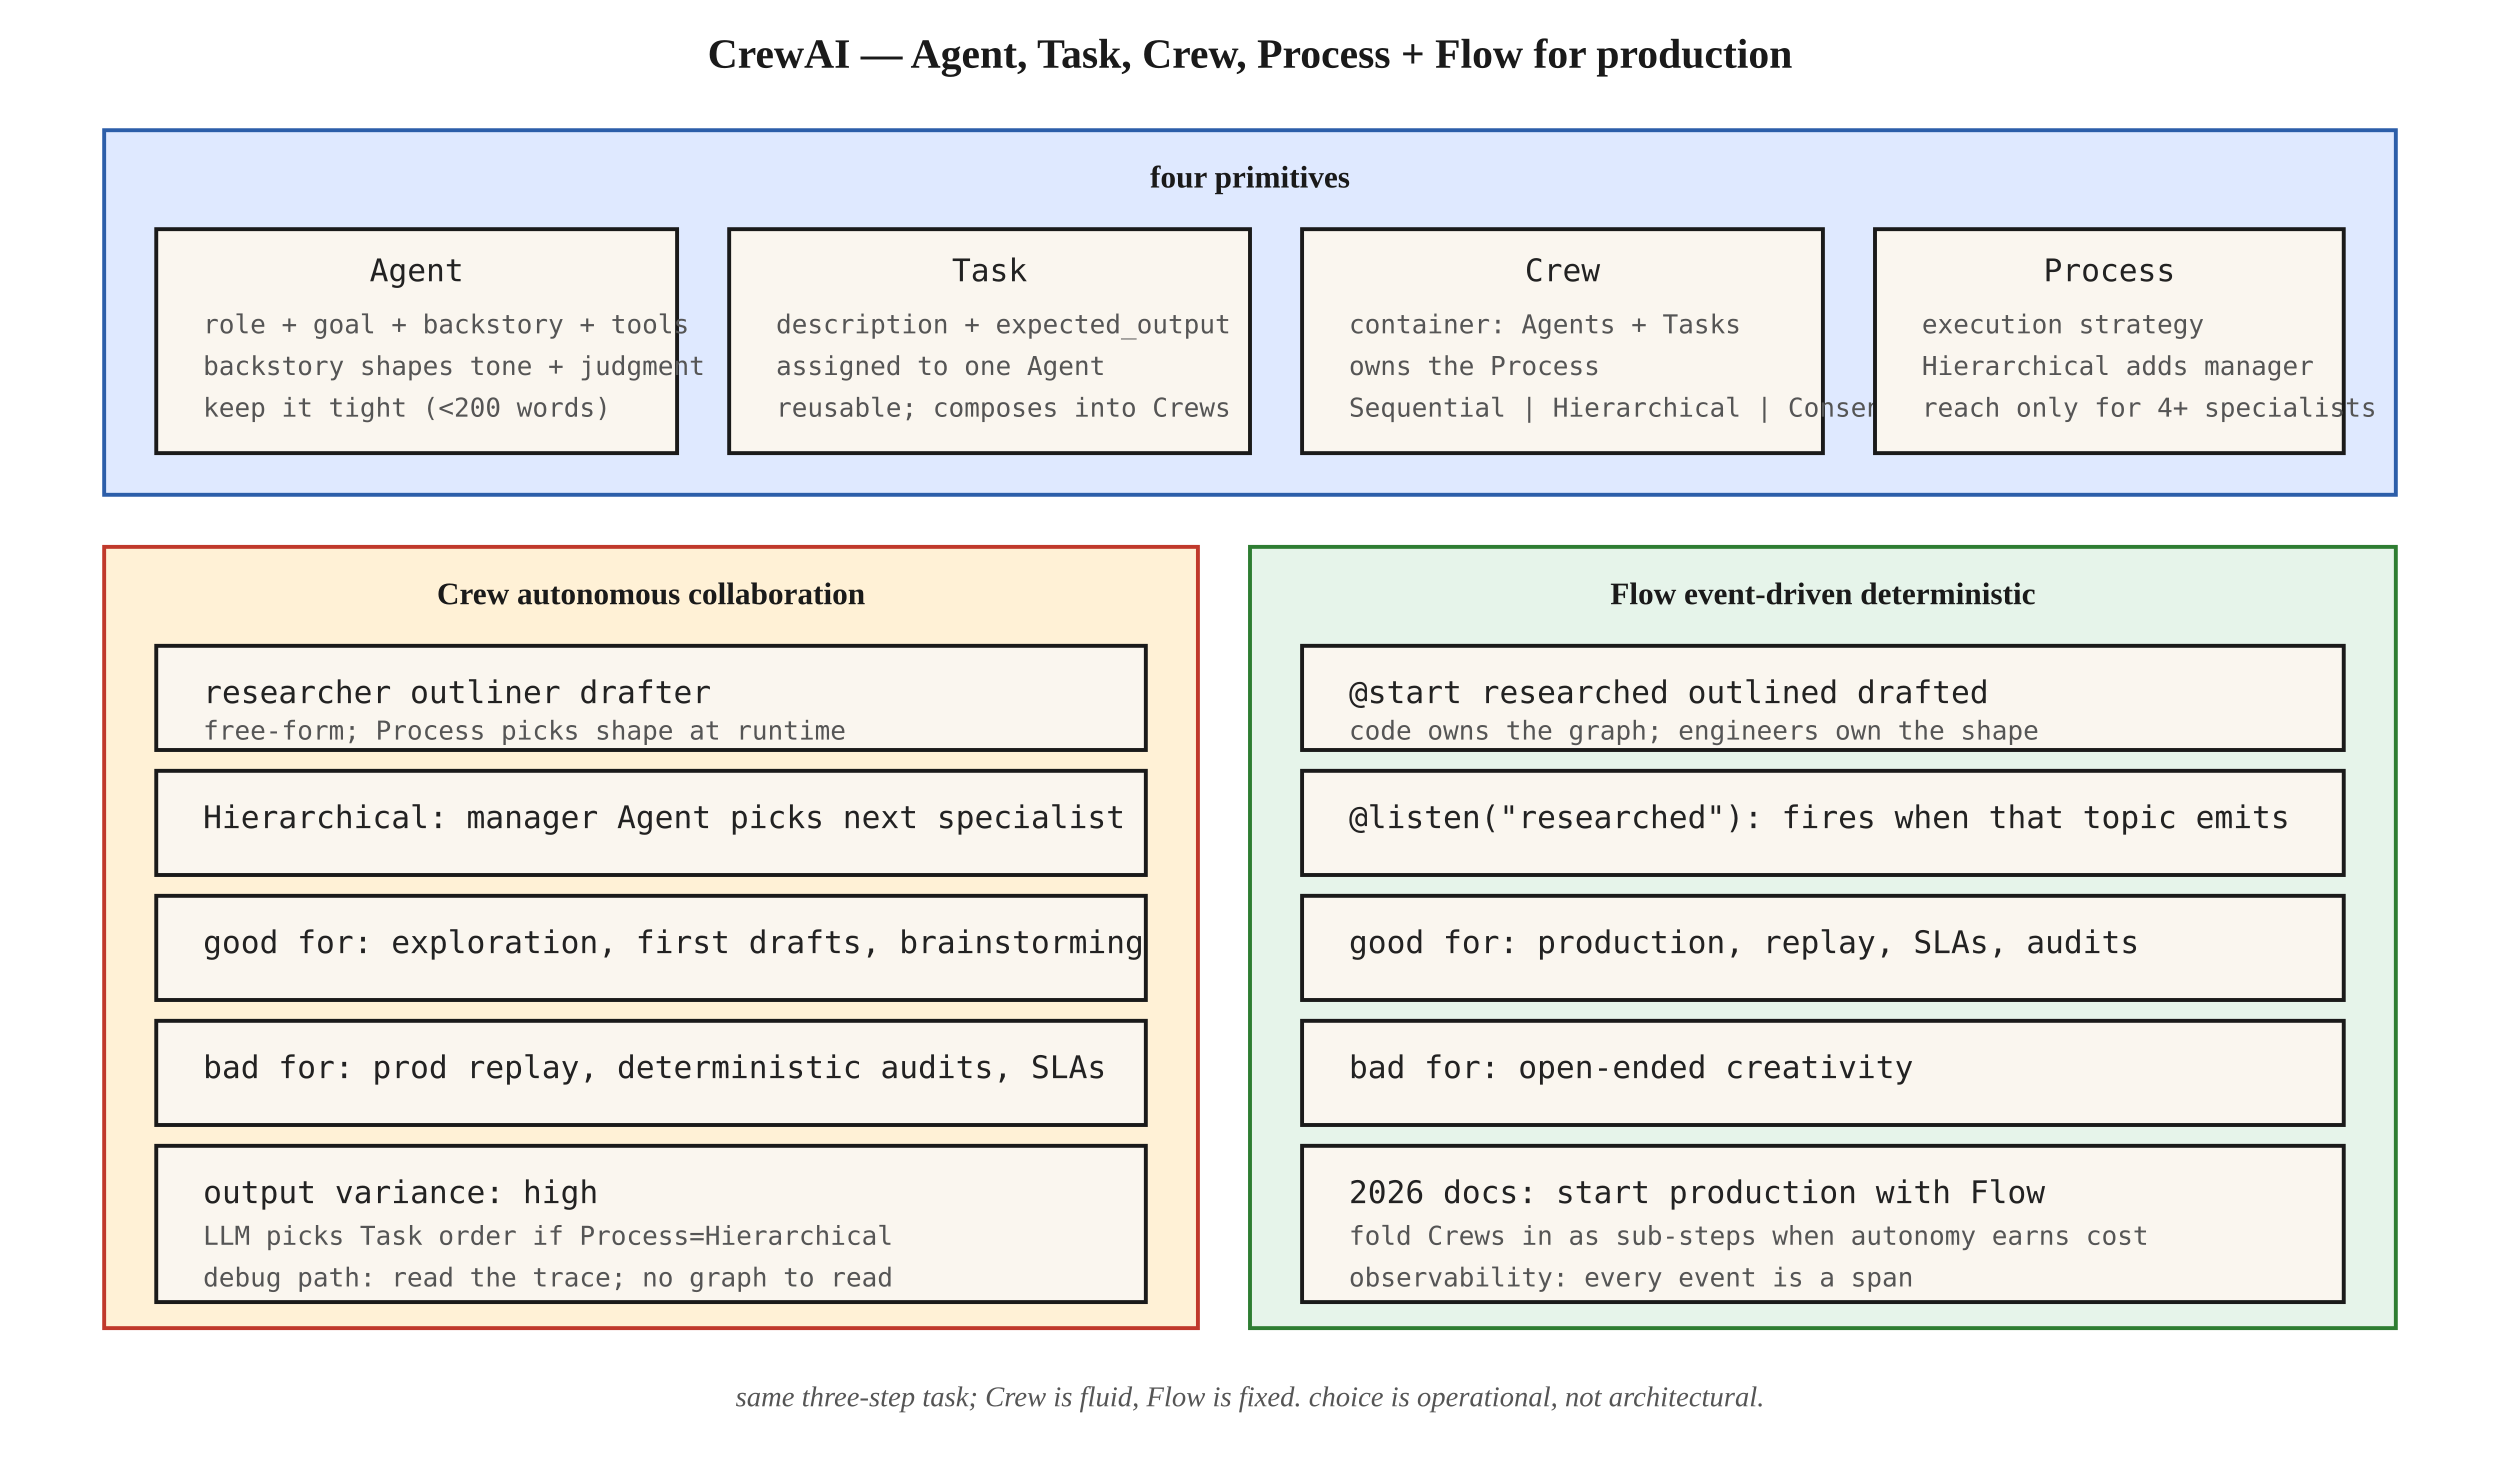
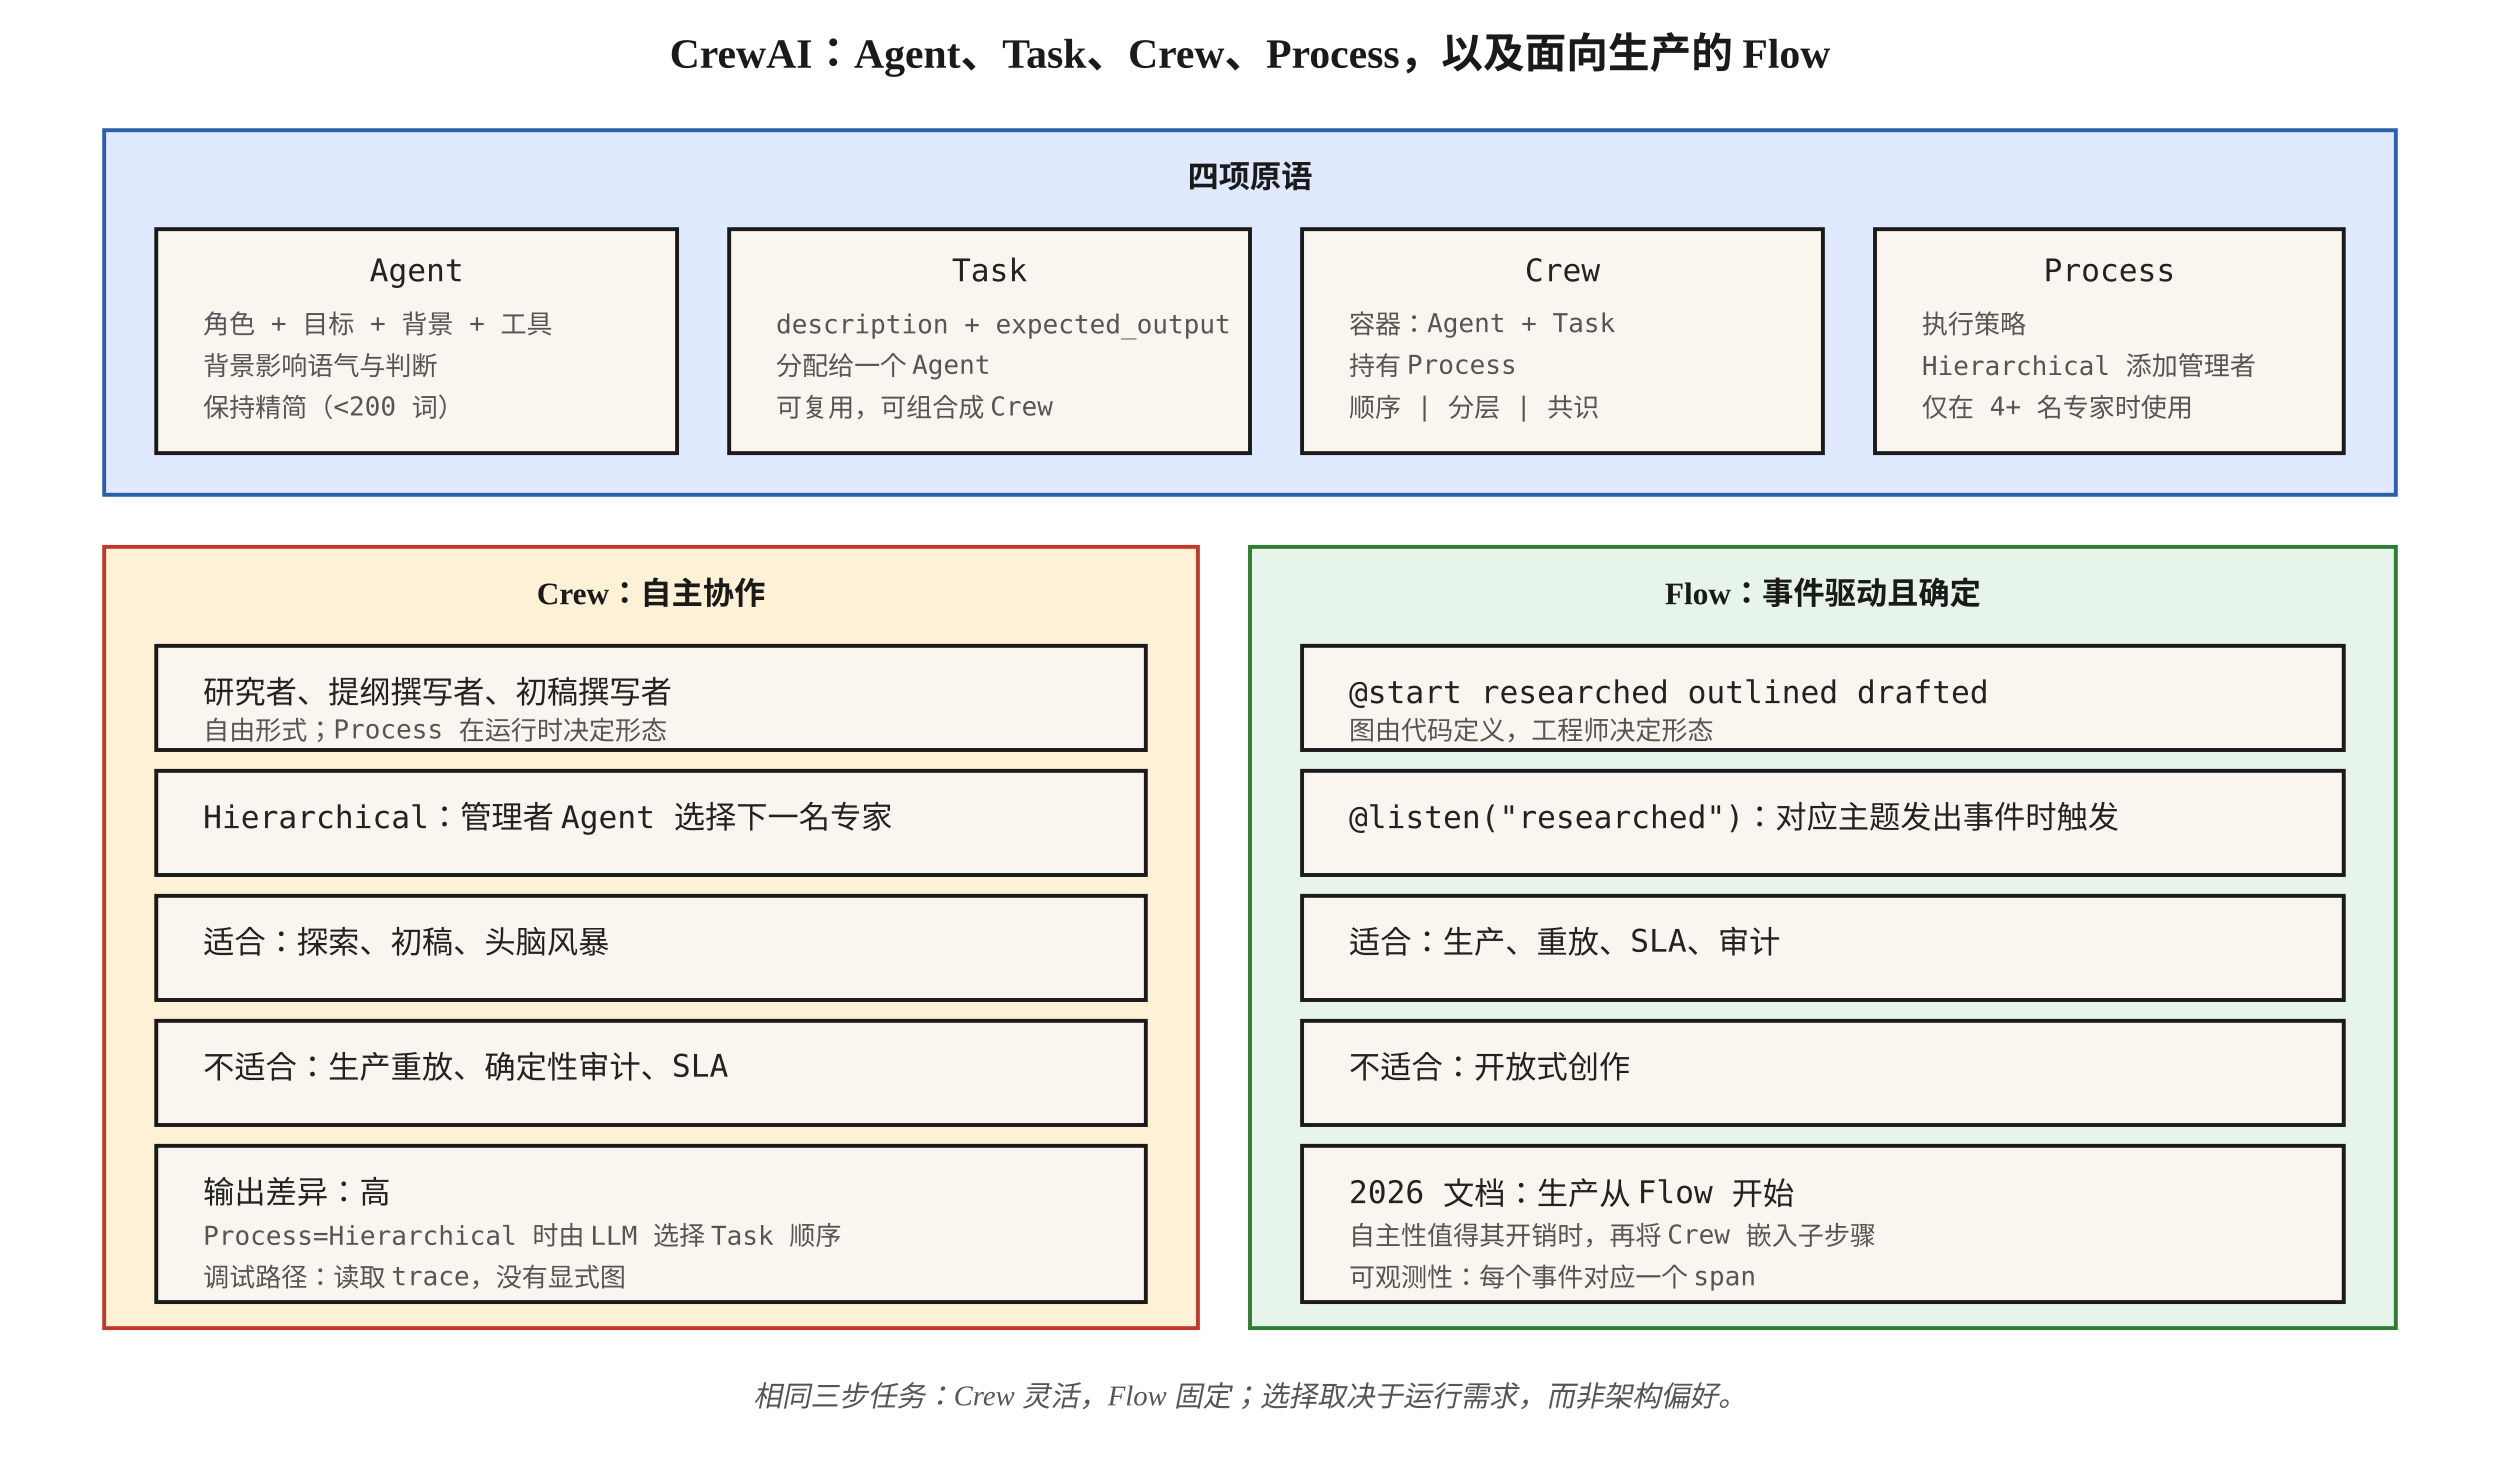
<svg xmlns="http://www.w3.org/2000/svg" viewBox="0 0 960 560" font-family="Georgia, 'Times New Roman', serif">
  <defs>
    <marker id="arrow" viewBox="0 0 10 10" refX="9" refY="5" markerWidth="6" markerHeight="6" orient="auto">
      <path d="M0,0 L10,5 L0,10 z" fill="#1a1a1a" />
    </marker>
    <style>
      .box { fill: #faf6ef; stroke: #1a1a1a; stroke-width: 1.5; }
      .crew { fill: #fff1d6; stroke: #c0392b; stroke-width: 1.5; }
      .flow { fill: #e6f4ea; stroke: #2e7d32; stroke-width: 1.5; }
      .primitive { fill: #dfe9ff; stroke: #2c5ea9; stroke-width: 1.5; }
      .step { font-size: 12px; font-family: 'Menlo', monospace; fill: #222; }
      .small { font-size: 10px; font-family: 'Menlo', monospace; fill: #555; }
      .caption { font-size: 11px; fill: #555; font-style: italic; }
      .title { font-size: 16px; font-weight: 700; fill: #1a1a1a; }
      .head { font-size: 12px; font-weight: 700; fill: #1a1a1a; }
    </style>
  </defs>
-   <text x="480" y="26" text-anchor="middle" class="title">CrewAI — Agent, Task, Crew, Process + Flow for production</text>
+   <text x="480" y="26" text-anchor="middle" class="title">CrewAI：Agent、Task、Crew、Process，以及面向生产的 Flow</text>
  <rect x="40" y="50" width="880" height="140" class="primitive" />
-   <text x="480" y="72" text-anchor="middle" class="head">four primitives</text>
+   <text x="480" y="72" text-anchor="middle" class="head">四项原语</text>
  <rect x="60" y="88" width="200" height="86" class="box" />
  <text x="160" y="108" text-anchor="middle" class="step">Agent</text>
-   <text x="78" y="128" class="small">role + goal + backstory + tools</text>
-   <text x="78" y="144" class="small">backstory shapes tone + judgment</text>
-   <text x="78" y="160" class="small">keep it tight (&lt;200 words)</text>
+   <text x="78" y="128" class="small">角色 + 目标 + 背景 + 工具</text>
+   <text x="78" y="144" class="small">背景影响语气与判断</text>
+   <text x="78" y="160" class="small">保持精简（&lt;200 词）</text>
  <rect x="280" y="88" width="200" height="86" class="box" />
  <text x="380" y="108" text-anchor="middle" class="step">Task</text>
  <text x="298" y="128" class="small">description + expected_output</text>
-   <text x="298" y="144" class="small">assigned to one Agent</text>
-   <text x="298" y="160" class="small">reusable; composes into Crews</text>
+   <text x="298" y="144" class="small">分配给一个 Agent</text>
+   <text x="298" y="160" class="small">可复用，可组合成 Crew</text>
  <rect x="500" y="88" width="200" height="86" class="box" />
  <text x="600" y="108" text-anchor="middle" class="step">Crew</text>
-   <text x="518" y="128" class="small">container: Agents + Tasks</text>
-   <text x="518" y="144" class="small">owns the Process</text>
-   <text x="518" y="160" class="small">Sequential | Hierarchical | Consensual</text>
+   <text x="518" y="128" class="small">容器：Agent + Task</text>
+   <text x="518" y="144" class="small">持有 Process</text>
+   <text x="518" y="160" class="small">顺序 | 分层 | 共识</text>
  <rect x="720" y="88" width="180" height="86" class="box" />
  <text x="810" y="108" text-anchor="middle" class="step">Process</text>
-   <text x="738" y="128" class="small">execution strategy</text>
-   <text x="738" y="144" class="small">Hierarchical adds manager</text>
-   <text x="738" y="160" class="small">reach only for 4+ specialists</text>
+   <text x="738" y="128" class="small">执行策略</text>
+   <text x="738" y="144" class="small">Hierarchical 添加管理者</text>
+   <text x="738" y="160" class="small">仅在 4+ 名专家时使用</text>
  <rect x="40" y="210" width="420" height="300" class="crew" />
-   <text x="250" y="232" text-anchor="middle" class="head">Crew  autonomous collaboration</text>
+   <text x="250" y="232" text-anchor="middle" class="head">Crew：自主协作</text>
  <rect x="60" y="248" width="380" height="40" class="box" />
-   <text x="78" y="270" class="step">researcher  outliner  drafter</text>
-   <text x="78" y="284" class="small">free-form; Process picks shape at runtime</text>
+   <text x="78" y="270" class="step">研究者、提纲撰写者、初稿撰写者</text>
+   <text x="78" y="284" class="small">自由形式；Process 在运行时决定形态</text>
  <rect x="60" y="296" width="380" height="40" class="box" />
-   <text x="78" y="318" class="step">Hierarchical: manager Agent picks next specialist</text>
+   <text x="78" y="318" class="step">Hierarchical：管理者 Agent 选择下一名专家</text>
  <rect x="60" y="344" width="380" height="40" class="box" />
-   <text x="78" y="366" class="step">good for: exploration, first drafts, brainstorming</text>
+   <text x="78" y="366" class="step">适合：探索、初稿、头脑风暴</text>
  <rect x="60" y="392" width="380" height="40" class="box" />
-   <text x="78" y="414" class="step">bad for: prod replay, deterministic audits, SLAs</text>
+   <text x="78" y="414" class="step">不适合：生产重放、确定性审计、SLA</text>
  <rect x="60" y="440" width="380" height="60" class="box" />
-   <text x="78" y="462" class="step">output variance: high</text>
-   <text x="78" y="478" class="small">LLM picks Task order if Process=Hierarchical</text>
-   <text x="78" y="494" class="small">debug path: read the trace; no graph to read</text>
+   <text x="78" y="462" class="step">输出差异：高</text>
+   <text x="78" y="478" class="small">Process=Hierarchical 时由 LLM 选择 Task 顺序</text>
+   <text x="78" y="494" class="small">调试路径：读取 trace，没有显式图</text>
  <rect x="480" y="210" width="440" height="300" class="flow" />
-   <text x="700" y="232" text-anchor="middle" class="head">Flow  event-driven deterministic</text>
+   <text x="700" y="232" text-anchor="middle" class="head">Flow：事件驱动且确定</text>
  <rect x="500" y="248" width="400" height="40" class="box" />
  <text x="518" y="270" class="step">@start  researched  outlined  drafted</text>
-   <text x="518" y="284" class="small">code owns the graph; engineers own the shape</text>
+   <text x="518" y="284" class="small">图由代码定义，工程师决定形态</text>
  <rect x="500" y="296" width="400" height="40" class="box" />
-   <text x="518" y="318" class="step">@listen("researched"): fires when that topic emits</text>
+   <text x="518" y="318" class="step">@listen("researched")：对应主题发出事件时触发</text>
  <rect x="500" y="344" width="400" height="40" class="box" />
-   <text x="518" y="366" class="step">good for: production, replay, SLAs, audits</text>
+   <text x="518" y="366" class="step">适合：生产、重放、SLA、审计</text>
  <rect x="500" y="392" width="400" height="40" class="box" />
-   <text x="518" y="414" class="step">bad for: open-ended creativity</text>
+   <text x="518" y="414" class="step">不适合：开放式创作</text>
  <rect x="500" y="440" width="400" height="60" class="box" />
-   <text x="518" y="462" class="step">2026 docs: start production with Flow</text>
-   <text x="518" y="478" class="small">fold Crews in as sub-steps when autonomy earns cost</text>
-   <text x="518" y="494" class="small">observability: every event is a span</text>
-   <text x="480" y="540" text-anchor="middle" class="caption">same three-step task; Crew is fluid, Flow is fixed. choice is operational, not architectural.</text>
+   <text x="518" y="462" class="step">2026 文档：生产从 Flow 开始</text>
+   <text x="518" y="478" class="small">自主性值得其开销时，再将 Crew 嵌入子步骤</text>
+   <text x="518" y="494" class="small">可观测性：每个事件对应一个 span</text>
+   <text x="480" y="540" text-anchor="middle" class="caption">相同三步任务：Crew 灵活，Flow 固定；选择取决于运行需求，而非架构偏好。</text>
</svg>
